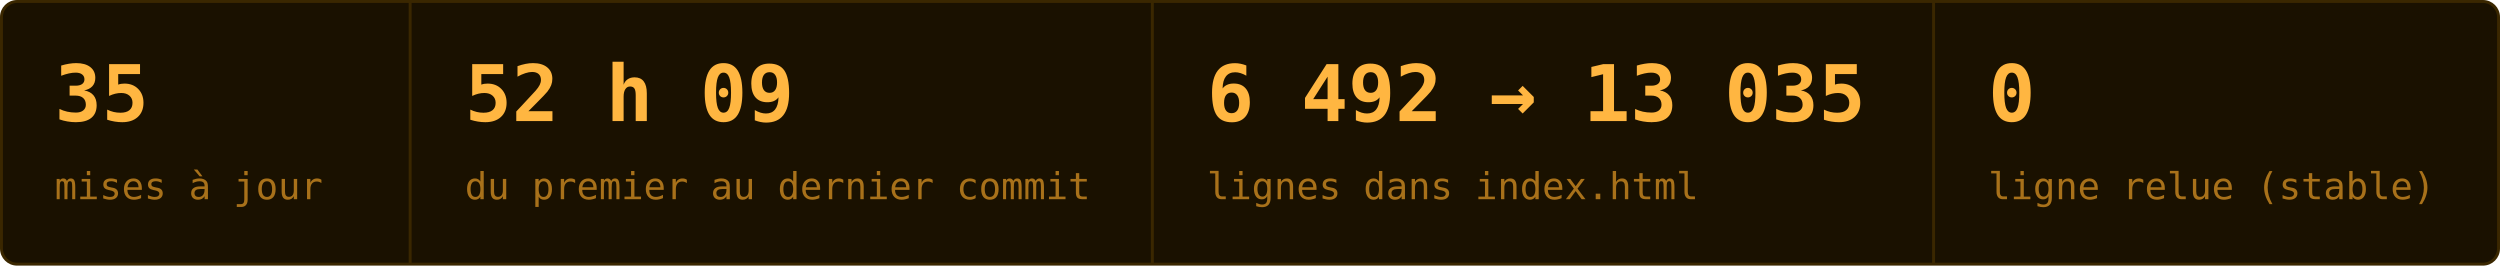
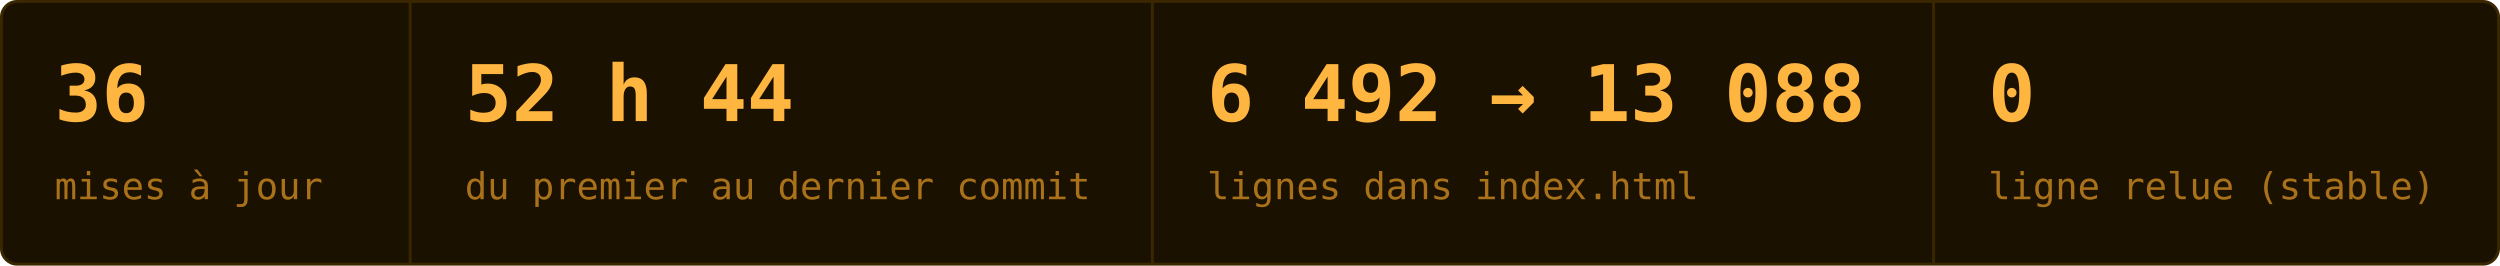
- <svg xmlns="http://www.w3.org/2000/svg" width="1280" height="136" viewBox="0 0 1280 136" role="img" aria-label="En chiffres : 35 mises à jour, 52 h 09 du premier au dernier commit, 6 492 → 13 035 lignes dans index.html, 0 ligne relue (stable)">
+ <svg xmlns="http://www.w3.org/2000/svg" width="1280" height="136" viewBox="0 0 1280 136" role="img" aria-label="En chiffres : 36 mises à jour, 52 h 44 du premier au dernier commit, 6 492 → 13 088 lignes dans index.html, 0 ligne relue (stable)">
  <rect x=".75" y=".75" width="1278.5" height="134.5" rx="8" fill="#1a1100" stroke="#3a2700" stroke-width="1.5" />
-   <text x="28.0" y="62" font-family="'JetBrains Mono', 'Cascadia Mono', Consolas, Menlo, 'DejaVu Sans Mono', monospace" font-size="40" font-weight="700" fill="#ffb641">35</text>
+   <text x="28.0" y="62" font-family="'JetBrains Mono', 'Cascadia Mono', Consolas, Menlo, 'DejaVu Sans Mono', monospace" font-size="40" font-weight="700" fill="#ffb641">36</text>
  <text x="28.0" y="102" font-family="'JetBrains Mono', 'Cascadia Mono', Consolas, Menlo, 'DejaVu Sans Mono', monospace" font-size="19" fill="#a8711a">mises à jour</text>
  <line x1="210.0" y1="1" x2="210.0" y2="135" stroke="#3a2700" stroke-width="1.5" />
-   <text x="238.0" y="62" font-family="'JetBrains Mono', 'Cascadia Mono', Consolas, Menlo, 'DejaVu Sans Mono', monospace" font-size="40" font-weight="700" fill="#ffb641">52 h 09</text>
+   <text x="238.0" y="62" font-family="'JetBrains Mono', 'Cascadia Mono', Consolas, Menlo, 'DejaVu Sans Mono', monospace" font-size="40" font-weight="700" fill="#ffb641">52 h 44</text>
  <text x="238.0" y="102" font-family="'JetBrains Mono', 'Cascadia Mono', Consolas, Menlo, 'DejaVu Sans Mono', monospace" font-size="19" fill="#a8711a">du premier au dernier commit</text>
  <line x1="590.0" y1="1" x2="590.0" y2="135" stroke="#3a2700" stroke-width="1.5" />
-   <text x="618.0" y="62" font-family="'JetBrains Mono', 'Cascadia Mono', Consolas, Menlo, 'DejaVu Sans Mono', monospace" font-size="40" font-weight="700" fill="#ffb641">6 492 → 13 035</text>
+   <text x="618.0" y="62" font-family="'JetBrains Mono', 'Cascadia Mono', Consolas, Menlo, 'DejaVu Sans Mono', monospace" font-size="40" font-weight="700" fill="#ffb641">6 492 → 13 088</text>
  <text x="618.0" y="102" font-family="'JetBrains Mono', 'Cascadia Mono', Consolas, Menlo, 'DejaVu Sans Mono', monospace" font-size="19" fill="#a8711a">lignes dans index.html</text>
  <line x1="990.0" y1="1" x2="990.0" y2="135" stroke="#3a2700" stroke-width="1.5" />
  <text x="1018.0" y="62" font-family="'JetBrains Mono', 'Cascadia Mono', Consolas, Menlo, 'DejaVu Sans Mono', monospace" font-size="40" font-weight="700" fill="#ffb641">0</text>
  <text x="1018.0" y="102" font-family="'JetBrains Mono', 'Cascadia Mono', Consolas, Menlo, 'DejaVu Sans Mono', monospace" font-size="19" fill="#a8711a">ligne relue (stable)</text>
</svg>
